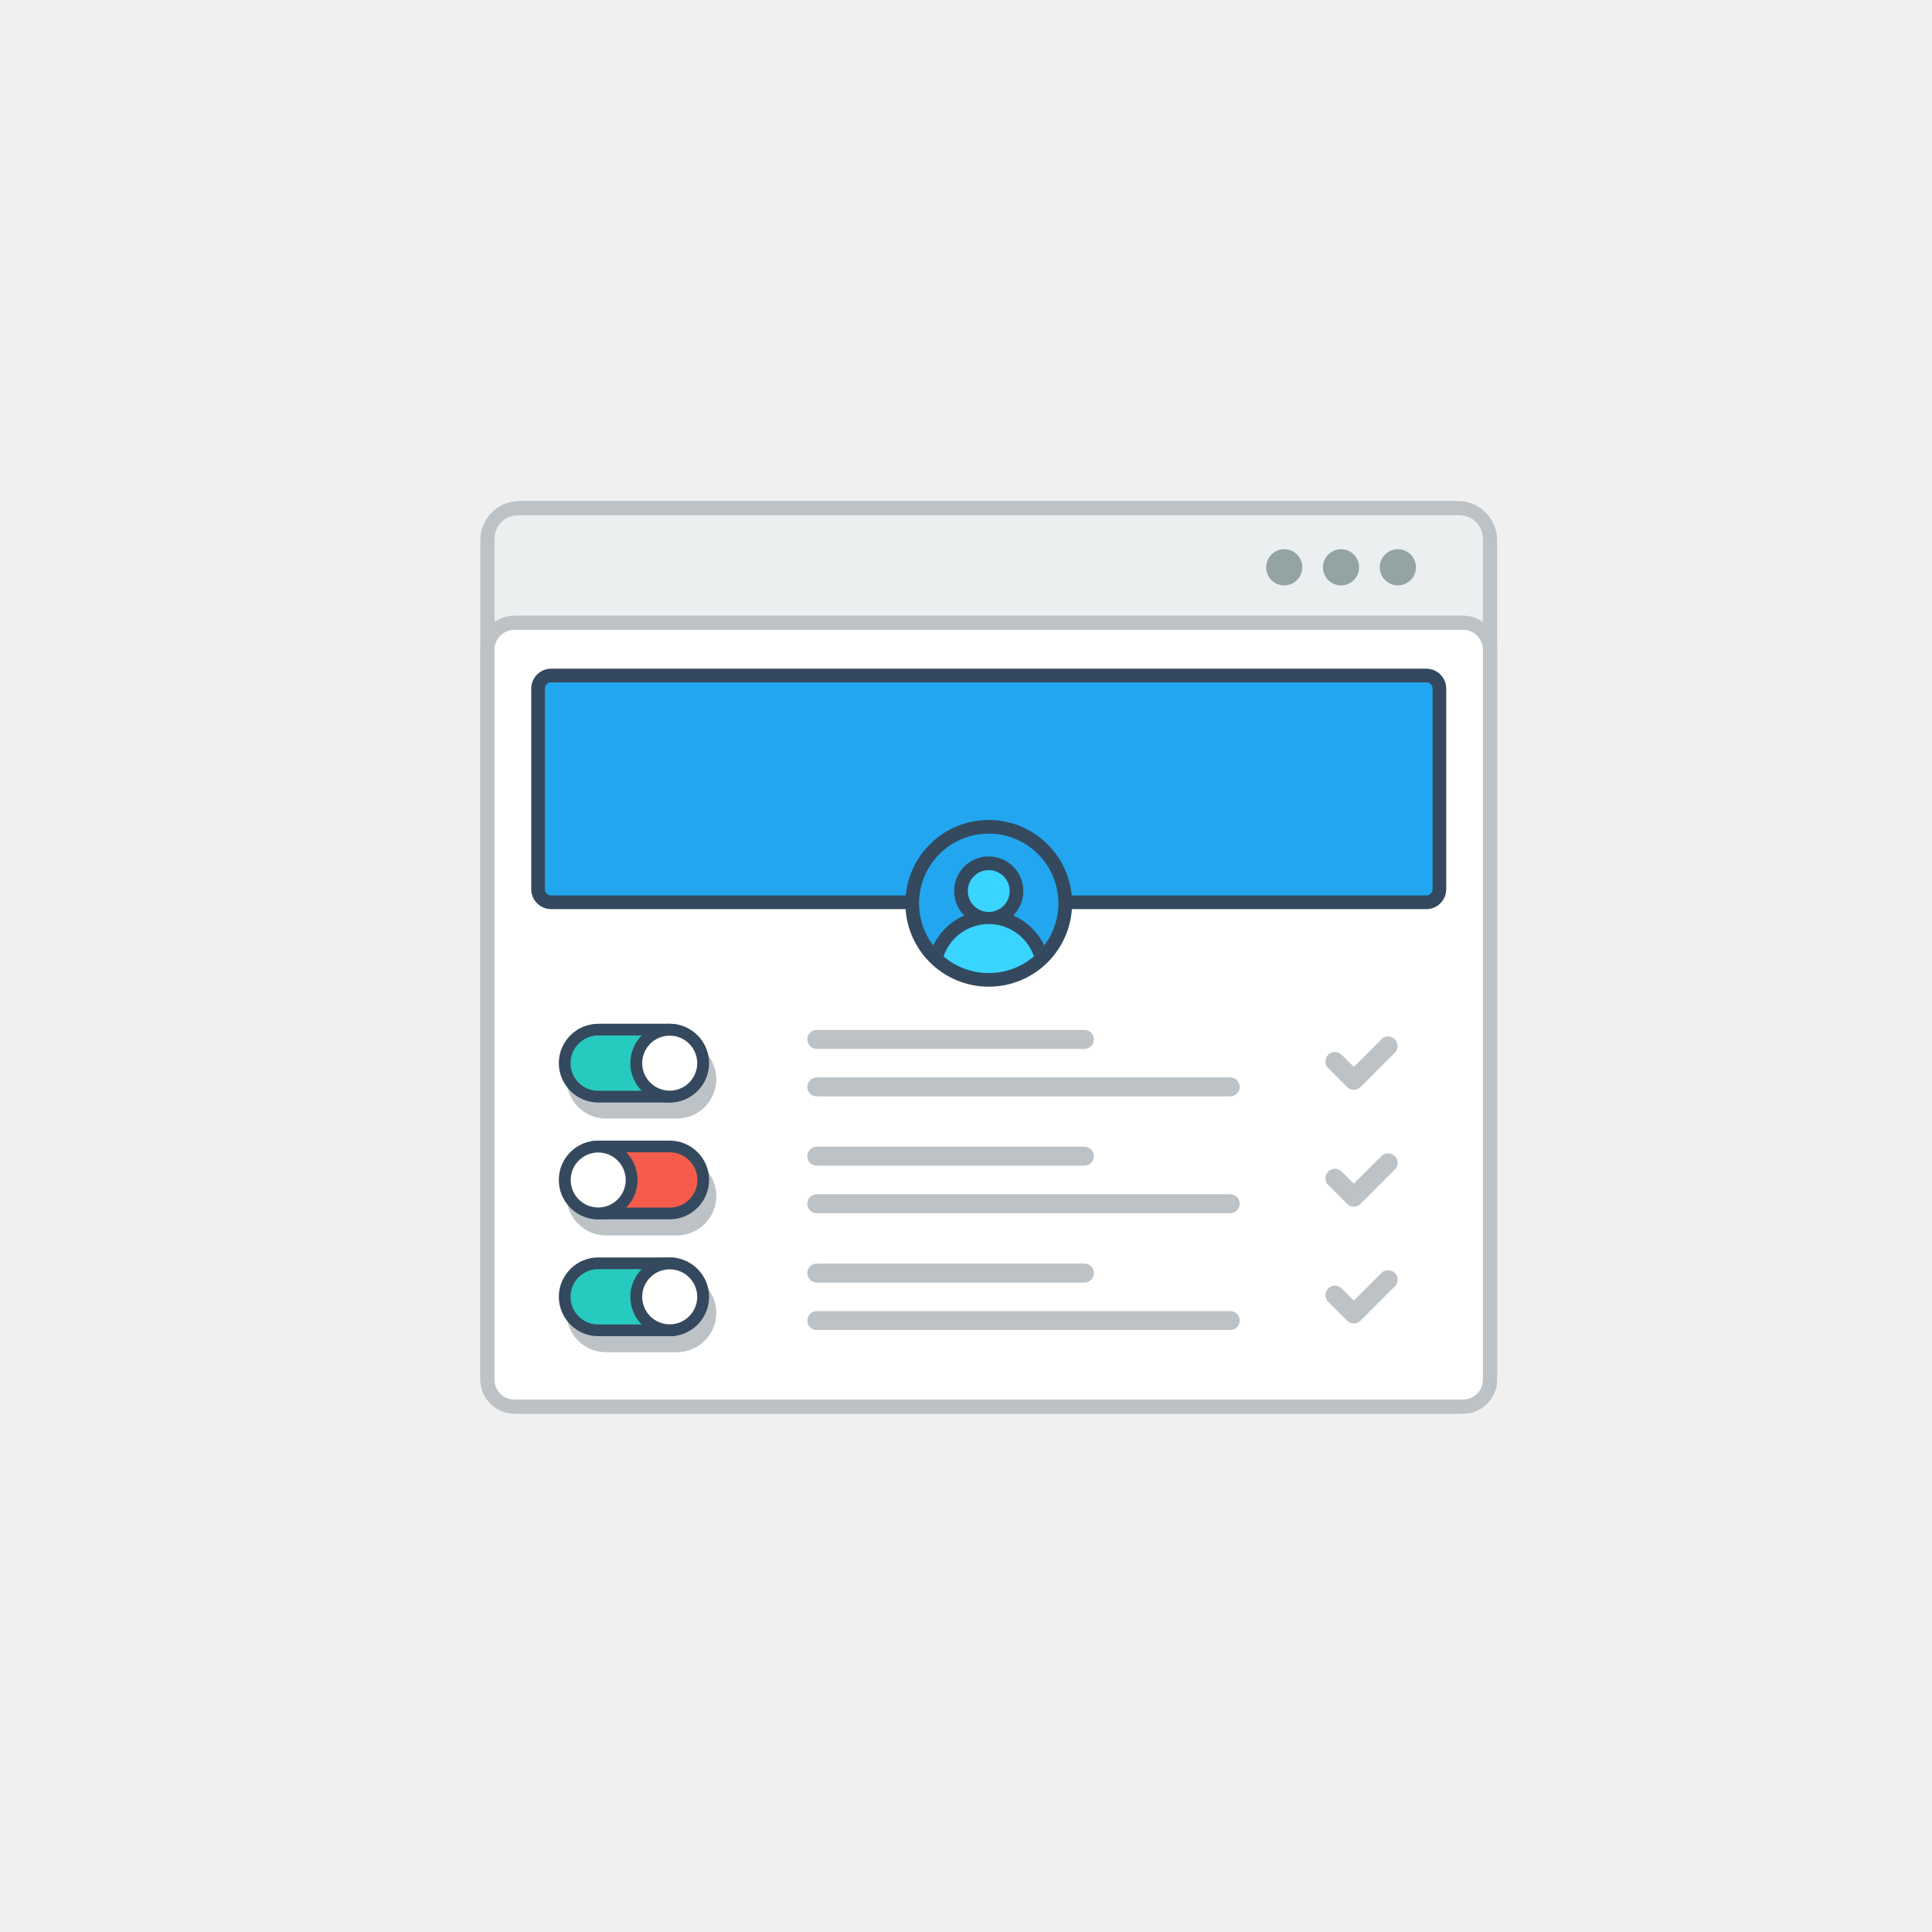
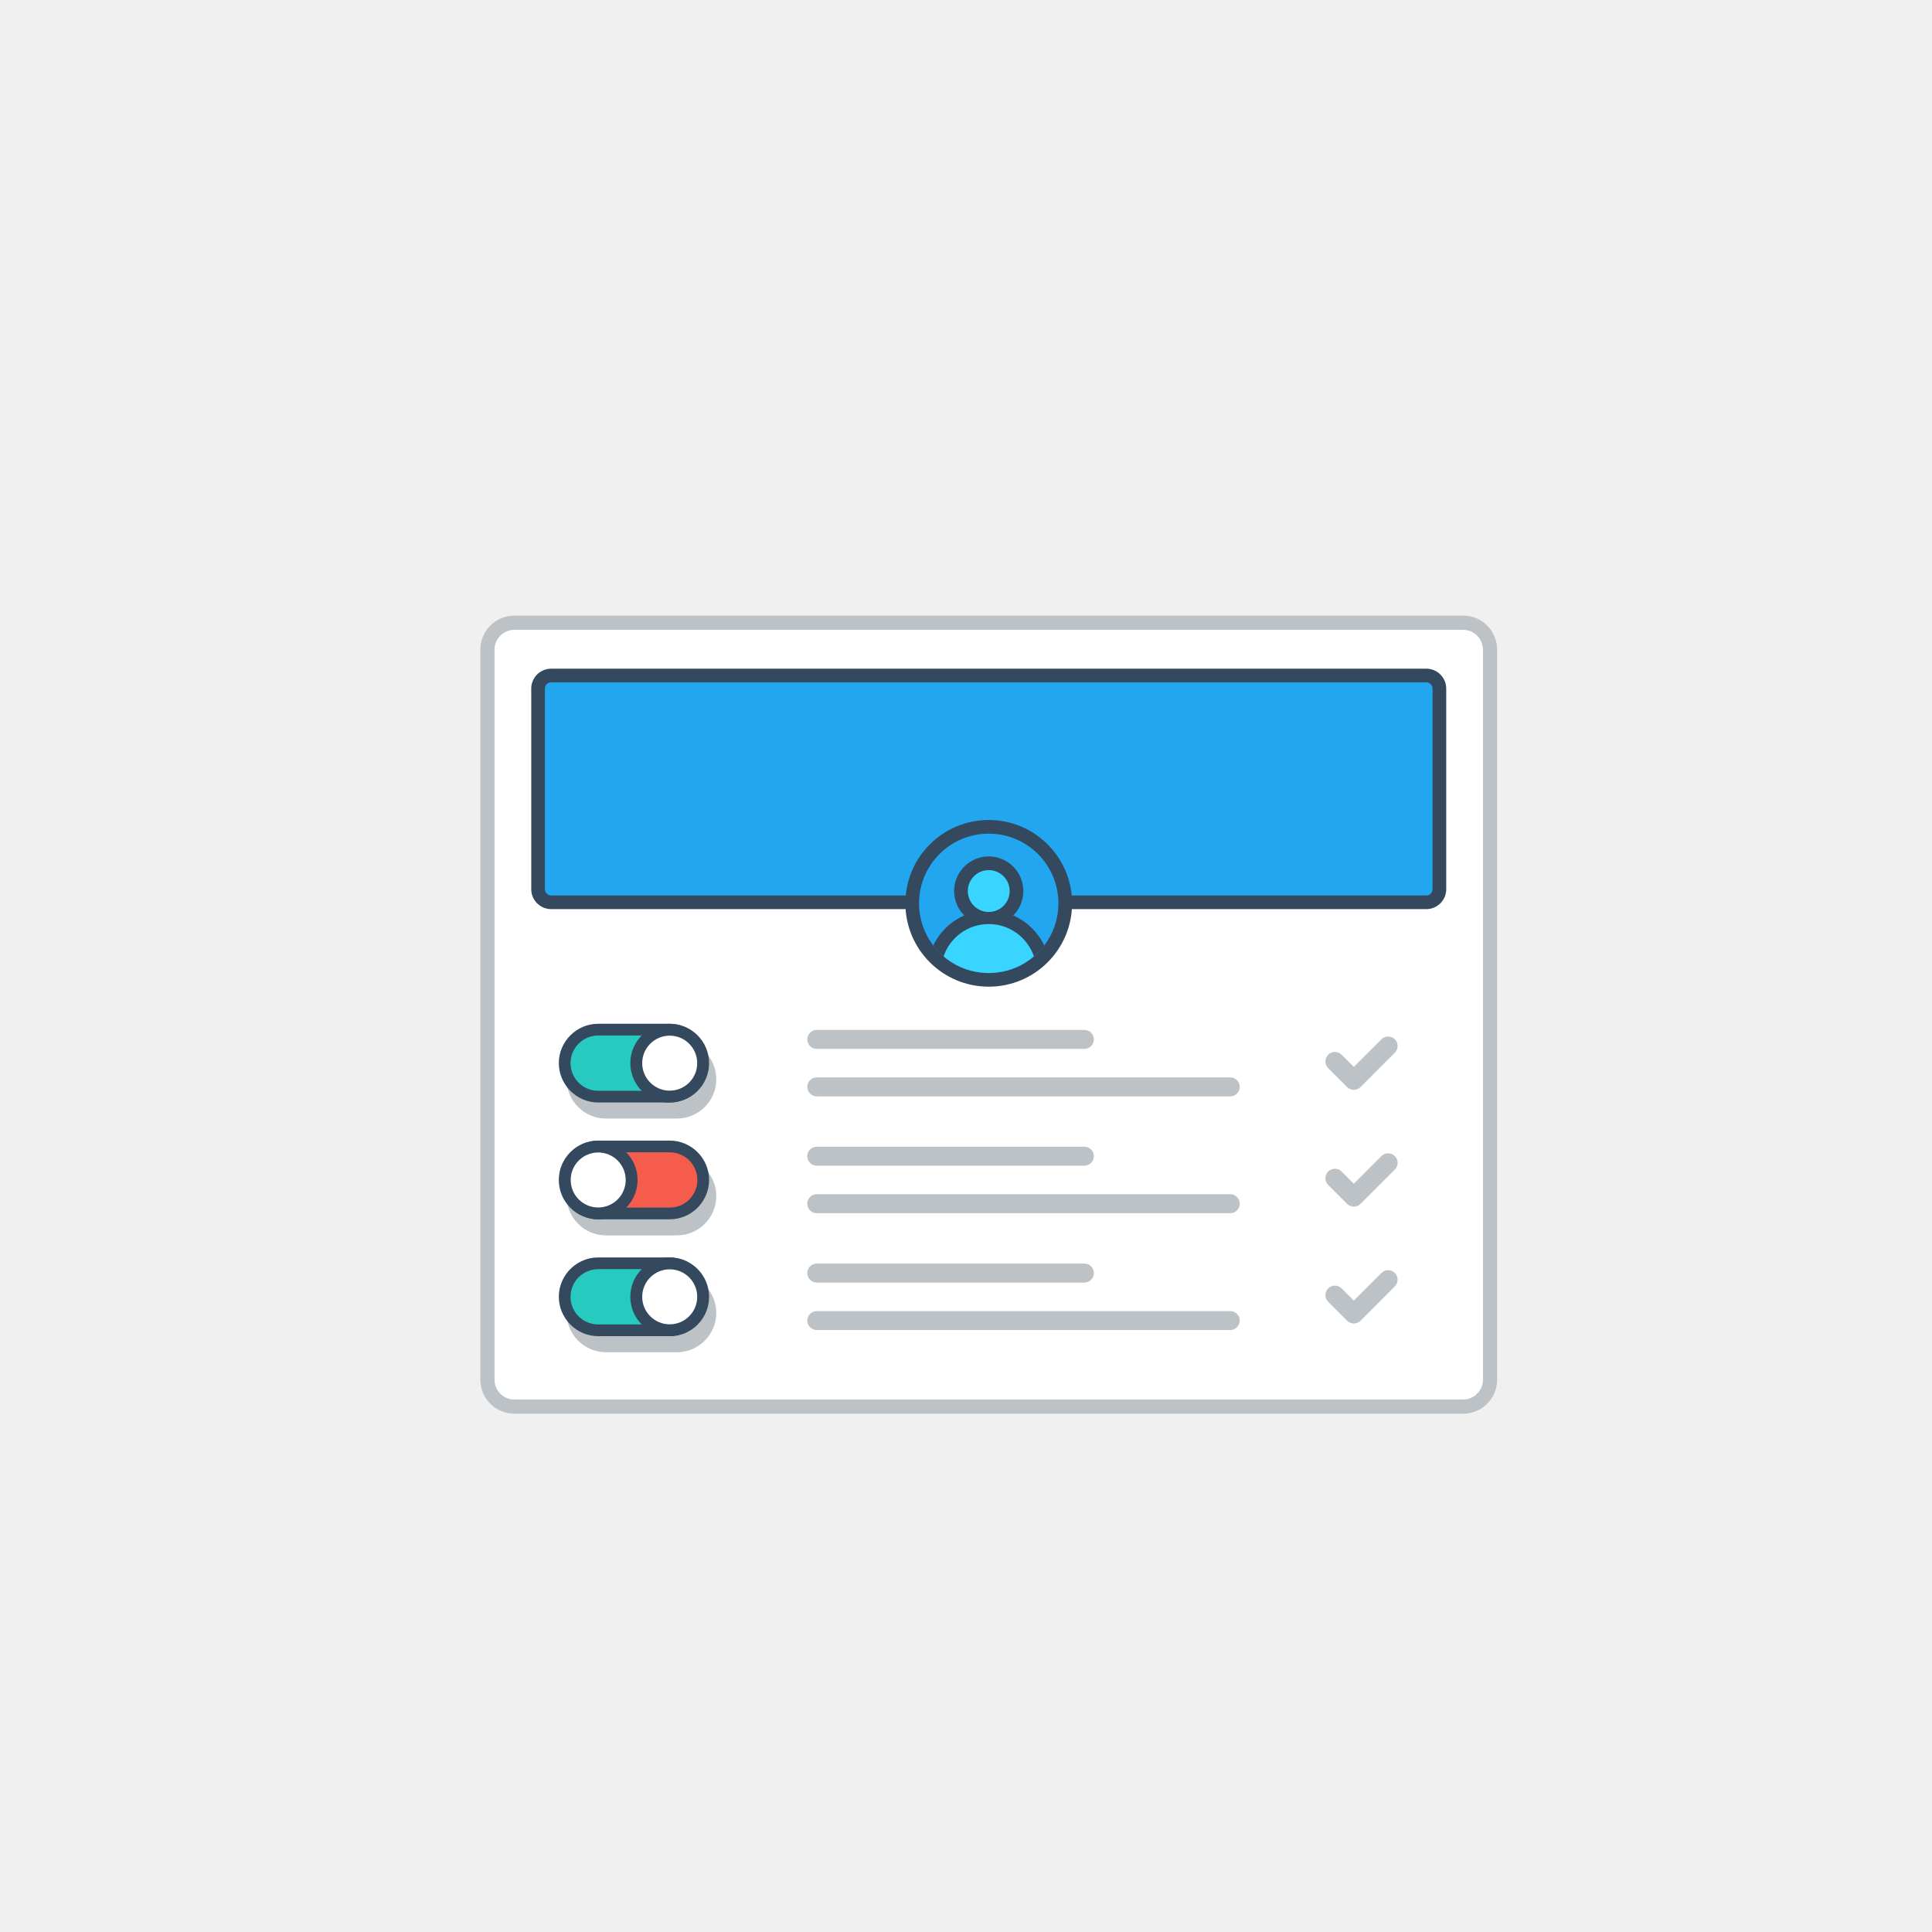
<svg xmlns="http://www.w3.org/2000/svg" version="1.0" id="Layer_1" x="0px" y="0px" width="800px" height="800px" viewBox="0 0 800 800" enable-background="new 0 0 800 800" xml:space="preserve">
  <g>
-     <path fill="#BCC2C6" d="M215.106,207.445h388.612c4.468,0,8.518,1.826,11.453,4.76v0.017c2.935,2.934,4.762,6.985,4.762,11.437   v345.522c0,4.452-1.827,8.503-4.762,11.438v0.017c-2.936,2.935-6.985,4.751-11.453,4.751H215.106   c-4.468,0-8.521-1.816-11.452-4.751v-0.017c-2.936-2.935-4.754-6.985-4.754-11.438V223.659c0-4.452,1.818-8.503,4.754-11.437   v-0.017C206.586,209.271,210.639,207.445,215.106,207.445" />
-     <path fill="#EBEFF0" d="M614.049,223.659v345.522c0,6.519-4.527,10.338-10.33,10.338H215.106c-5.784,0-10.328-3.719-10.328-10.338   V223.659c0-6.744,4.56-10.329,10.328-10.329h388.612C609.504,213.33,614.049,217.04,614.049,223.659" />
    <path fill="#BCC2C6" d="M212.973,254.919h392.881c3.884,0,7.402,1.576,9.954,4.126c2.542,2.543,4.126,6.069,4.126,9.946v302.341   c0,3.868-1.584,7.386-4.126,9.937c-2.552,2.551-6.07,4.117-9.954,4.117H212.973c-3.885,0-7.4-1.566-9.944-4.117   c-2.552-2.551-4.128-6.068-4.128-9.937V268.991c0-3.876,1.576-7.403,4.128-9.946C205.572,256.495,209.088,254.919,212.973,254.919" />
    <path fill-rule="evenodd" clip-rule="evenodd" fill="#FFFFFF" d="M212.973,260.796c-2.184,0-4.252,0.875-5.786,2.409   c-1.542,1.542-2.416,3.609-2.416,5.786v302.341c0,2.167,0.874,4.234,2.416,5.769c1.534,1.551,3.603,2.418,5.786,2.418h392.881   c2.184,0,4.252-0.867,5.785-2.418c1.542-1.534,2.41-3.602,2.41-5.769V268.991c0-2.185-0.868-4.244-2.41-5.786   c-1.533-1.542-3.602-2.409-5.785-2.409H212.973z" />
-     <path fill-rule="evenodd" clip-rule="evenodd" fill="#94A4A5" d="M555.304,227.418c4.135,0,7.485,3.352,7.485,7.486   c0,4.135-3.351,7.495-7.485,7.495c-4.136,0-7.495-3.36-7.495-7.495C547.809,230.77,551.168,227.418,555.304,227.418    M578.82,227.418c4.125,0,7.492,3.352,7.492,7.486c0,4.135-3.367,7.495-7.492,7.495c-4.145,0-7.495-3.36-7.495-7.495   C571.325,230.77,574.684,227.418,578.82,227.418z M531.777,227.418c4.136,0,7.487,3.352,7.487,7.486   c0,4.135-3.352,7.495-7.487,7.495c-4.135,0-7.484-3.36-7.484-7.495C524.293,230.77,527.643,227.418,531.777,227.418z" />
    <path fill-rule="evenodd" clip-rule="evenodd" fill="#34495E" d="M228.213,376.451h362.401c4.535,0,8.237-3.701,8.237-8.228   v-83.111c0-4.526-3.711-8.228-8.237-8.228H228.213c-4.527,0-8.237,3.701-8.237,8.228v83.111   C219.976,372.75,223.678,376.451,228.213,376.451" />
    <path fill="#22A6EF" d="M228.213,282.545h362.401c1.419,0,2.575,1.159,2.575,2.567v83.103c0,1.417-1.156,2.576-2.575,2.576H228.213   c-1.42,0-2.577-1.159-2.577-2.576v-83.103C225.636,283.704,226.793,282.545,228.213,282.545" />
    <path fill="#BCC2C6" d="M280.303,438.646h-29.417c-2.268,0-4.319,0.926-5.811,2.417c-1.491,1.501-2.425,3.551-2.425,5.818   s0.924,4.326,2.408,5.811l0.017,0.017c1.484,1.483,3.543,2.409,5.811,2.409h29.417c2.26,0,4.319-0.933,5.812-2.426   c1.501-1.491,2.418-3.551,2.418-5.811c0-2.268-0.917-4.334-2.409-5.818C284.629,439.572,282.571,438.646,280.303,438.646    M250.886,430.586h29.417c4.477,0,8.545,1.825,11.496,4.784l0.018,0.017c2.951,2.952,4.784,7.02,4.784,11.495   c0,4.485-1.833,8.562-4.784,11.505c-2.951,2.959-7.026,4.784-11.514,4.784h-29.417c-4.468,0-8.536-1.825-11.495-4.784h-0.008   l-0.01-0.01c-2.951-2.958-4.775-7.025-4.775-11.495c0-4.483,1.824-8.561,4.775-11.512   C242.325,432.411,246.401,430.586,250.886,430.586z" />
    <path fill="#34495E" d="M247.685,423.925h29.419c4.475,0,8.545,1.834,11.496,4.785l0.014,0.017   c2.951,2.951,4.787,7.02,4.787,11.495c0,4.486-1.836,8.561-4.787,11.512c-2.949,2.951-7.017,4.785-11.51,4.785h-29.419   c-4.468,0-8.536-1.834-11.487-4.785l-0.016-0.007v-0.009c-2.951-2.96-4.786-7.027-4.786-11.496c0-4.485,1.835-8.56,4.786-11.512   C239.133,425.759,243.199,423.925,247.685,423.925" />
    <path fill="#27CABF" d="M277.104,428.776c3.041,0,5.942,1.2,8.094,3.351c2.15,2.151,3.35,5.053,3.35,8.095   c0,3.043-1.207,5.937-3.358,8.087c-2.143,2.142-5.044,3.359-8.085,3.359h-29.419c-3.034,0-5.935-1.2-8.087-3.353l-0.016-0.007   c-2.143-2.15-3.344-5.052-3.344-8.087c0-3.042,1.219-5.935,3.359-8.085c2.152-2.151,5.053-3.36,8.087-3.36H277.104z" />
    <path fill="#34495E" d="M277.31,423.925c9.005,0,16.308,7.302,16.308,16.307c0,9.003-7.303,16.304-16.308,16.304   c-9,0-16.304-7.301-16.304-16.304C261.006,431.227,268.31,423.925,277.31,423.925" />
    <path fill-rule="evenodd" clip-rule="evenodd" fill="#FFFFFF" d="M277.31,428.844c-6.284,0-11.386,5.093-11.386,11.388   c0,6.284,5.102,11.386,11.386,11.386c6.288,0,11.39-5.102,11.39-11.386C288.699,433.937,283.598,428.844,277.31,428.844" />
    <path fill="#BCC2C6" d="M280.303,487.02h-29.417c-2.268,0-4.319,0.927-5.811,2.427c-1.491,1.493-2.425,3.551-2.425,5.811   c0,2.267,0.924,4.326,2.408,5.811l0.017,0.017c1.484,1.483,3.543,2.399,5.811,2.399h29.417c2.26,0,4.319-0.925,5.812-2.416   c1.501-1.491,2.418-3.552,2.418-5.811c0-2.268-0.917-4.334-2.409-5.818C284.629,487.946,282.571,487.02,280.303,487.02    M250.886,478.96h29.417c4.477,0,8.545,1.834,11.496,4.785l0.018,0.017c2.951,2.95,4.784,7.02,4.784,11.495   c0,4.484-1.833,8.562-4.784,11.513c-2.951,2.958-7.026,4.776-11.514,4.776h-29.417c-4.468,0-8.536-1.818-11.495-4.776l-0.008-0.009   l-0.01-0.009c-2.951-2.958-4.775-7.027-4.775-11.495c0-4.484,1.824-8.562,4.775-11.512   C242.325,480.794,246.401,478.96,250.886,478.96z" />
    <path fill="#34495E" d="M277.328,472.299H247.9c-4.467,0-8.534,1.835-11.485,4.786l-0.018,0.017   c-2.95,2.949-4.784,7.02-4.784,11.495c0,4.484,1.834,8.561,4.784,11.512c2.952,2.951,7.021,4.785,11.503,4.785h29.428   c4.46,0,8.537-1.834,11.486-4.785l0.009-0.009l0.008-0.007c2.951-2.96,4.786-7.028,4.786-11.496c0-4.485-1.835-8.563-4.786-11.512   C285.88,474.134,281.813,472.299,277.328,472.299" />
    <path fill="#F65C4C" d="M247.9,477.151c-3.033,0-5.934,1.208-8.085,3.351c-2.151,2.151-3.36,5.053-3.36,8.095   c0,3.043,1.217,5.935,3.36,8.085c2.151,2.15,5.052,3.36,8.085,3.36h29.428c3.034,0,5.935-1.2,8.078-3.343l0.016-0.018   c2.143-2.15,3.342-5.051,3.342-8.085c0-3.042-1.216-5.936-3.357-8.087c-2.144-2.142-5.044-3.358-8.078-3.358H247.9z" />
    <path fill="#34495E" d="M247.701,472.299c-9.002,0-16.306,7.303-16.306,16.306s7.304,16.306,16.306,16.306   c9.004,0,16.307-7.303,16.307-16.306S256.705,472.299,247.701,472.299" />
    <path fill-rule="evenodd" clip-rule="evenodd" fill="#FFFFFF" d="M247.701,477.217c6.286,0,11.389,5.095,11.389,11.388   c0,6.295-5.103,11.388-11.389,11.388c-6.294,0-11.387-5.093-11.387-11.388C236.314,482.312,241.407,477.217,247.701,477.217" />
    <path fill="#BCC2C6" d="M280.303,535.404h-29.417c-2.268,0-4.319,0.933-5.811,2.417c-1.491,1.5-2.425,3.551-2.425,5.818   c0,2.269,0.924,4.318,2.408,5.803l0.017,0.017c1.484,1.482,3.543,2.416,5.811,2.416h29.417c2.26,0,4.319-0.934,5.812-2.433   c1.501-1.484,2.418-3.552,2.418-5.803c0-2.268-0.917-4.335-2.409-5.818C284.629,536.32,282.571,535.404,280.303,535.404    M250.886,527.334h29.417c4.477,0,8.545,1.833,11.496,4.784l0.018,0.018c2.951,2.951,4.784,7.019,4.784,11.504   c0,4.484-1.833,8.554-4.784,11.503c-2.951,2.951-7.026,4.786-11.514,4.786h-29.417c-4.468,0-8.536-1.835-11.495-4.786h-0.008   l-0.01-0.017c-2.951-2.95-4.775-7.019-4.775-11.486c0-4.485,1.824-8.569,4.775-11.521   C242.325,529.167,246.401,527.334,250.886,527.334z" />
    <path fill="#34495E" d="M247.685,520.681h29.419c4.475,0,8.545,1.836,11.496,4.787l0.014,0.017   c2.951,2.949,4.787,7.019,4.787,11.485c0,4.486-1.836,8.57-4.787,11.522c-2.949,2.951-7.017,4.784-11.51,4.784h-29.419   c-4.468,0-8.536-1.833-11.487-4.784l-0.016-0.018l0,0c-2.951-2.968-4.786-7.035-4.786-11.505c0-4.483,1.835-8.551,4.786-11.502   S243.199,520.681,247.685,520.681" />
    <path fill="#27CABF" d="M277.104,525.534c3.041,0,5.942,1.199,8.094,3.351c2.15,2.15,3.35,5.052,3.35,8.085   c0,3.052-1.207,5.937-3.358,8.087c-2.143,2.15-5.044,3.368-8.085,3.368h-29.419c-3.034,0-5.935-1.2-8.087-3.351l-0.016-0.018   c-2.143-2.15-3.344-5.051-3.344-8.087c0-3.033,1.219-5.935,3.359-8.085c2.152-2.134,5.053-3.351,8.087-3.351H277.104z" />
    <path fill="#34495E" d="M277.31,520.681c9.005,0,16.308,7.304,16.308,16.307c0,9.002-7.303,16.306-16.308,16.306   c-9,0-16.304-7.304-16.304-16.306C261.006,527.984,268.31,520.681,277.31,520.681" />
    <path fill-rule="evenodd" clip-rule="evenodd" fill="#FFFFFF" d="M277.31,525.6c-6.284,0-11.386,5.085-11.386,11.388   c0,6.284,5.102,11.388,11.386,11.388c6.288,0,11.39-5.104,11.39-11.388C288.699,530.685,283.598,525.6,277.31,525.6" />
    <path fill-rule="evenodd" clip-rule="evenodd" fill="#BCC2C6" d="M338.215,446.133h171.206c2.16,0,3.927,1.767,3.927,3.926   c0,2.167-1.767,3.936-3.927,3.936H338.215c-2.168,0-3.936-1.769-3.936-3.936C334.279,447.899,336.047,446.133,338.215,446.133" />
    <path fill-rule="evenodd" clip-rule="evenodd" fill="#BCC2C6" d="M338.215,426.468h110.803c2.168,0,3.936,1.767,3.936,3.927l0,0   c0,2.167-1.768,3.934-3.936,3.934H338.215c-2.168,0-3.936-1.767-3.936-3.934l0,0C334.279,428.234,336.047,426.468,338.215,426.468" />
    <path fill-rule="evenodd" clip-rule="evenodd" fill="#BCC2C6" d="M338.215,494.498h171.206c2.16,0,3.927,1.768,3.927,3.936   c0,2.158-1.767,3.927-3.927,3.927H338.215c-2.168,0-3.936-1.769-3.936-3.927C334.279,496.266,336.047,494.498,338.215,494.498" />
    <path fill-rule="evenodd" clip-rule="evenodd" fill="#BCC2C6" d="M338.215,474.834h110.803c2.168,0,3.936,1.767,3.936,3.927v0.007   c0,2.16-1.768,3.926-3.936,3.926H338.215c-2.168,0-3.936-1.766-3.936-3.926v-0.007   C334.279,476.601,336.047,474.834,338.215,474.834" />
    <path fill-rule="evenodd" clip-rule="evenodd" fill="#BCC2C6" d="M338.215,542.89h171.206c2.16,0,3.927,1.767,3.927,3.935l0,0   c0,2.15-1.767,3.918-3.927,3.918H338.215c-2.168,0-3.936-1.768-3.936-3.918l0,0C334.279,544.656,336.047,542.89,338.215,542.89" />
    <path fill-rule="evenodd" clip-rule="evenodd" fill="#BCC2C6" d="M338.215,523.216h110.803c2.168,0,3.936,1.767,3.936,3.935l0,0   c0,2.167-1.768,3.936-3.936,3.936H338.215c-2.168,0-3.936-1.769-3.936-3.936l0,0C334.279,524.982,336.047,523.216,338.215,523.216" />
    <path fill-rule="evenodd" clip-rule="evenodd" fill="#BCC2C6" d="M555.535,436.73l5.053,5.05l11.438-11.436   c1.525-1.534,4.027-1.534,5.552,0c1.534,1.524,1.534,4.025,0,5.552l-14.206,14.222l-0.082,0.064l-0.068,0.076l-0.08,0.067   l-0.068,0.057l-0.083,0.067l-0.075,0.058l-0.084,0.06l-0.074,0.05l0,0l-0.084,0.058l-0.083,0.043v0.007l-0.083,0.043l0,0   l-0.083,0.051h-0.009l-0.084,0.041l0,0l-0.092,0.04l0,0l-0.082,0.043l0,0l-0.084,0.033l0,0l-0.092,0.034h-0.009l-0.083,0.033l0,0   l-0.091,0.033l0,0l-0.092,0.024l0,0l-0.083,0.026h-0.011l-0.091,0.024l-0.092,0.024l0,0l-0.092,0.016l-0.092,0.017l0,0   l-0.092,0.018l-0.1,0.009l0,0l-0.084,0.007l-0.007,0.01h-0.092l0,0l-0.093,0.008h-0.008h-0.092v0.009h-0.092l-0.191-0.009   l-0.092-0.008l0,0l-0.184-0.017h-0.008l-0.092-0.009l0,0c-0.125-0.018-0.25-0.042-0.365-0.074h-0.01   c-0.125-0.024-0.242-0.067-0.358-0.108l0,0l-0.092-0.033l-0.176-0.067l0,0l-0.175-0.083h-0.008l-0.083-0.041l0,0l-0.251-0.144l0,0   l-0.167-0.107l-0.149-0.117h-0.008l-0.076-0.067l0,0l-0.074-0.057h-0.008l-0.068-0.067l-0.074-0.076l0,0l-0.076-0.064l0,0l0,0   l-7.826-7.829c-1.525-1.525-1.525-4.026,0-5.552l0.008-0.007C551.51,435.203,554.012,435.203,555.535,436.73" />
    <path fill-rule="evenodd" clip-rule="evenodd" fill="#BCC2C6" d="M555.535,485.096l5.053,5.052l11.438-11.437   c1.525-1.535,4.027-1.535,5.552,0c1.534,1.524,1.534,4.025,0,5.559l-14.206,14.214l-0.082,0.074l-0.068,0.067l-0.08,0.067   l-0.068,0.057l-0.083,0.067l-0.075,0.059l-0.084,0.059l-0.074,0.049v0.009l-0.084,0.05l-0.083,0.043v0.007l-0.083,0.043v0.008   l-0.083,0.043h-0.009l-0.084,0.04l0,0l-0.092,0.043l0,0l-0.082,0.041l0,0l-0.084,0.033v0.007l-0.092,0.034h-0.009l-0.083,0.026l0,0   l-0.091,0.032l0,0l-0.092,0.024v0.01l-0.083,0.017l-0.011,0.008l-0.091,0.017l-0.092,0.025l0,0l-0.092,0.017l-0.092,0.018l0,0   l-0.092,0.016l-0.1,0.009l0,0l-0.084,0.016h-0.007h-0.092v0.01h-0.093h-0.008l-0.092,0.008l0,0h-0.092l-0.191-0.008h-0.092v-0.01   l-0.184-0.016h-0.008l-0.092-0.009l0,0c-0.125-0.016-0.25-0.042-0.365-0.075h-0.01c-0.125-0.024-0.242-0.067-0.358-0.107l0,0   l-0.092-0.026l-0.176-0.074l0,0l-0.175-0.084h-0.008l-0.083-0.04l0,0l-0.251-0.144l0,0l-0.167-0.107l-0.149-0.117h-0.008   l-0.076-0.067l0,0l-0.074-0.057h-0.008l-0.068-0.067l-0.074-0.067l0,0l-0.076-0.074l0,0l0,0l-7.826-7.819   c-1.525-1.534-1.525-4.035,0-5.562l0.008-0.007C551.51,483.569,554.012,483.569,555.535,485.096" />
    <path fill-rule="evenodd" clip-rule="evenodd" fill="#BCC2C6" d="M555.535,533.486l5.053,5.052l11.438-11.438   c1.525-1.532,4.027-1.532,5.552,0l0,0c1.534,1.519,1.534,4.021,0,5.553l-14.206,14.222l-0.082,0.067l-0.068,0.065l-0.08,0.067   l-0.068,0.067l-0.083,0.065l-0.075,0.051l0,0l-0.084,0.066l-0.074,0.051l0,0l-0.084,0.048l-0.083,0.051l0,0l-0.083,0.05l0,0   l-0.083,0.05h-0.009l-0.084,0.034l0,0l-0.092,0.051l0,0l-0.082,0.032l0,0l-0.084,0.033l0,0l-0.092,0.051h-0.009l-0.083,0.033l0,0   l-0.091,0.017l-0.092,0.034l0,0l-0.083,0.033h-0.011l-0.091,0.017l-0.092,0.017l0,0l-0.092,0.017l0,0l-0.092,0.017l0,0   l-0.092,0.018l-0.1,0.016l0,0l-0.084,0.018h-0.007h-0.092h-0.093h-0.008l-0.092,0.017h-0.092l-0.191-0.017h-0.092l-0.184-0.018   h-0.008l-0.092-0.016l0,0c-0.125-0.018-0.25-0.034-0.365-0.067h-0.01c-0.125-0.033-0.242-0.067-0.358-0.101l0,0l-0.092-0.033   l-0.176-0.084l0,0l-0.175-0.083h-0.008l-0.083-0.034l0,0l-0.251-0.15l0,0l-0.167-0.099l-0.149-0.117h-0.008l-0.076-0.065l0,0   l-0.074-0.067h-0.008l-0.068-0.067l-0.074-0.065l0,0l-0.076-0.067l0,0l-7.826-7.837c-1.525-1.516-1.525-4.018,0-5.551h0.008   C551.51,531.951,554.012,531.969,555.535,533.486" />
    <path fill-rule="evenodd" clip-rule="evenodd" fill="#34495E" d="M409.414,339.539c19.063,0,34.512,15.455,34.512,34.512   c0,19.064-15.449,34.511-34.512,34.511c-19.065,0-34.513-15.447-34.513-34.511C374.901,354.994,390.349,339.539,409.414,339.539" />
    <path fill="#22A6EF" d="M409.414,345.199c15.93,0,28.852,12.921,28.852,28.852c0,15.938-12.922,28.852-28.852,28.852   c-15.932,0-28.853-12.914-28.853-28.852C380.562,358.12,393.482,345.199,409.414,345.199" />
    <path fill-rule="evenodd" clip-rule="evenodd" fill="#34495E" d="M409.414,376.967c10.145,0,18.896,5.944,22.982,14.53   c-5.277,6.927-13.604,11.405-22.982,11.405c-9.379,0-17.707-4.478-22.975-11.405C390.516,382.911,399.27,376.967,409.414,376.967" />
    <path fill-rule="evenodd" clip-rule="evenodd" fill="#34495E" d="M409.414,354.635c7.909,0,14.328,6.411,14.328,14.33   c0,7.912-6.419,14.321-14.328,14.321c-7.912,0-14.33-6.41-14.33-14.321C395.084,361.046,401.502,354.635,409.414,354.635" />
    <path fill-rule="evenodd" clip-rule="evenodd" fill="#39D4FF" d="M409.414,360.295c4.783,0,8.669,3.876,8.669,8.669   c0,4.786-3.886,8.662-8.669,8.662c-4.785,0-8.662-3.876-8.662-8.662C400.752,364.172,404.629,360.295,409.414,360.295" />
    <path fill-rule="evenodd" clip-rule="evenodd" fill="#39D4FF" d="M409.414,382.628c8.676,0,16.055,5.602,18.715,13.388   c-5.043,4.293-11.58,6.887-18.715,6.887c-7.145,0-13.673-2.593-18.707-6.887C393.359,388.229,400.735,382.628,409.414,382.628" />
  </g>
  <g>
    <path fill="#BCC2C6" d="M4955.596,207.445h388.612c4.461,0,8.521,1.826,11.453,4.76v0.017c2.936,2.934,4.76,6.985,4.76,11.437   v345.522c0,4.452-1.824,8.503-4.76,11.438v0.017c-2.933,2.935-6.992,4.751-11.453,4.751h-388.612   c-4.466,0-8.518-1.816-11.452-4.751v-0.017c-2.936-2.935-4.761-6.985-4.761-11.438V223.659c0-4.452,1.825-8.503,4.761-11.437   v-0.017C4947.078,209.271,4951.13,207.445,4955.596,207.445" />
    <path fill="#EBEFF0" d="M5354.538,223.659v345.522c0,6.519-4.536,10.338-10.33,10.338h-388.612   c-5.784,0-10.327-3.719-10.327-10.338V223.659c0-6.744,4.559-10.329,10.327-10.329h388.612   C5349.993,213.33,5354.538,217.04,5354.538,223.659" />
    <path fill="#34495E" d="M4953.454,254.919h392.896c3.877,0,7.394,1.576,9.938,4.126c2.551,2.543,4.133,6.069,4.133,9.946v302.341   c0,3.868-1.582,7.386-4.133,9.937c-2.544,2.551-6.061,4.117-9.938,4.117h-392.896c-3.866,0-7.395-1.566-9.938-4.117   c-2.549-2.551-4.134-6.068-4.134-9.937V268.991c0-3.876,1.585-7.403,4.134-9.946   C4946.06,256.495,4949.588,254.919,4953.454,254.919" />
    <path fill-rule="evenodd" clip-rule="evenodd" fill="#FFFFFF" d="M4953.454,260.796c-2.176,0-4.244,0.875-5.785,2.409   c-1.535,1.542-2.409,3.609-2.409,5.786v302.341c0,2.167,0.874,4.234,2.409,5.769c1.541,1.551,3.609,2.418,5.785,2.418h392.896   c2.175,0,4.244-0.867,5.777-2.418c1.542-1.534,2.41-3.602,2.41-5.769V268.991c0-2.185-0.868-4.244-2.41-5.786   c-1.533-1.542-3.608-2.409-5.777-2.409H4953.454z" />
    <path fill-rule="evenodd" clip-rule="evenodd" fill="#94A4A5" d="M5295.784,227.418c4.135,0,7.493,3.352,7.493,7.486   c0,4.135-3.35,7.495-7.493,7.495c-4.135,0-7.486-3.36-7.486-7.495C5288.298,230.77,5291.649,227.418,5295.784,227.418    M5319.308,227.418c4.136,0,7.486,3.352,7.486,7.486c0,4.135-3.351,7.495-7.486,7.495c-4.135,0-7.493-3.36-7.493-7.495   C5311.814,230.77,5315.173,227.418,5319.308,227.418z M5272.27,227.418c4.134,0,7.484,3.352,7.484,7.486   c0,4.135-3.351,7.495-7.484,7.495c-4.135,0-7.495-3.36-7.495-7.495C5264.774,230.77,5268.135,227.418,5272.27,227.418z" />
    <rect x="4993.884" y="291.739" fill-rule="evenodd" clip-rule="evenodd" fill="#34495E" width="69.023" height="69.023" />
    <rect x="4999.546" y="297.4" fill="#22A6EF" width="57.699" height="57.703" />
    <path fill-rule="evenodd" clip-rule="evenodd" fill="#34495E" d="M5028.396,329.161c14.037,0,25.418,11.387,25.418,25.424   l-0.01,0.518h-50.824l-0.008-0.518C5002.972,340.547,5014.35,329.161,5028.396,329.161" />
    <path fill-rule="evenodd" clip-rule="evenodd" fill="#34495E" d="M5028.396,306.828c7.91,0,14.329,6.411,14.329,14.33   c0,7.912-6.419,14.331-14.329,14.331c-7.92,0-14.33-6.419-14.33-14.331C5014.065,313.238,5020.476,306.828,5028.396,306.828" />
    <path fill-rule="evenodd" clip-rule="evenodd" fill="#39D4FF" d="M5028.396,312.488c4.784,0,8.661,3.885,8.661,8.669   c0,4.786-3.877,8.67-8.661,8.67c-4.785,0-8.67-3.885-8.67-8.67C5019.726,316.373,5023.61,312.488,5028.396,312.488" />
    <path fill-rule="evenodd" clip-rule="evenodd" fill="#39D4FF" d="M5028.396,334.829c10.911,0,19.756,8.845,19.756,19.756   l-0.008,0.518h-39.505l-0.009-0.518C5008.63,343.673,5017.483,334.829,5028.396,334.829" />
    <path fill-rule="evenodd" clip-rule="evenodd" fill="#BCC2C6" d="M5001.137,404.702h54.511c2.166,0,3.926-1.767,3.926-3.927l0,0   c0-2.167-1.76-3.934-3.926-3.934h-54.511c-2.16,0-3.927,1.767-3.927,3.934l0,0C4997.21,402.936,4998.977,404.702,5001.137,404.702" />
    <path fill-rule="evenodd" clip-rule="evenodd" fill="#BCC2C6" d="M4993.075,384.946h70.643c2.157,0,3.924-1.768,3.924-3.935l0,0   c0-2.159-1.767-3.926-3.924-3.926h-70.643c-2.168,0-3.936,1.768-3.936,3.926l0,0   C4989.14,383.178,4990.907,384.946,4993.075,384.946" />
    <rect x="5115.392" y="291.739" fill-rule="evenodd" clip-rule="evenodd" fill="#34495E" width="69.021" height="69.023" />
    <rect x="5121.052" y="297.4" fill="#22A6EF" width="57.703" height="57.703" />
    <path fill-rule="evenodd" clip-rule="evenodd" fill="#34495E" d="M5149.902,329.161c14.038,0,25.416,11.387,25.416,25.424v0.518   h-50.832l-0.009-0.518C5124.478,340.547,5135.864,329.161,5149.902,329.161" />
    <path fill-rule="evenodd" clip-rule="evenodd" fill="#34495E" d="M5149.902,306.828c7.911,0,14.329,6.411,14.329,14.33   c0,7.912-6.418,14.331-14.329,14.331s-14.329-6.419-14.329-14.331C5135.573,313.238,5141.991,306.828,5149.902,306.828" />
    <path fill-rule="evenodd" clip-rule="evenodd" fill="#39D4FF" d="M5149.902,312.488c4.784,0,8.671,3.885,8.671,8.669   c0,4.786-3.887,8.67-8.671,8.67s-8.669-3.885-8.669-8.67C5141.233,316.373,5145.118,312.488,5149.902,312.488" />
    <path fill-rule="evenodd" clip-rule="evenodd" fill="#39D4FF" d="M5149.902,334.829c10.913,0,19.757,8.845,19.757,19.756   l-0.01,0.518h-39.504v-0.518C5130.146,343.673,5138.989,334.829,5149.902,334.829" />
    <path fill-rule="evenodd" clip-rule="evenodd" fill="#BCC2C6" d="M5122.651,404.702h54.502c2.168,0,3.936-1.767,3.936-3.927l0,0   c0-2.167-1.768-3.934-3.936-3.934h-54.502c-2.166,0-3.934,1.767-3.934,3.934l0,0   C5118.718,402.936,5120.485,404.702,5122.651,404.702" />
    <path fill-rule="evenodd" clip-rule="evenodd" fill="#BCC2C6" d="M5114.583,384.946h70.639c2.16,0,3.927-1.768,3.927-3.935l0,0   c0-2.159-1.767-3.926-3.927-3.926h-70.639c-2.16,0-3.927,1.768-3.927,3.926l0,0   C5110.656,383.178,5112.423,384.946,5114.583,384.946" />
    <rect x="5236.897" y="291.739" fill-rule="evenodd" clip-rule="evenodd" fill="#34495E" width="69.023" height="69.023" />
    <rect x="5242.56" y="297.4" fill="#22A6EF" width="57.699" height="57.703" />
    <path fill-rule="evenodd" clip-rule="evenodd" fill="#34495E" d="M5271.409,329.161c14.037,0,25.426,11.387,25.426,25.424   l-0.008,0.518h-50.835l-0.008-0.518C5245.984,340.547,5257.372,329.161,5271.409,329.161" />
    <path fill-rule="evenodd" clip-rule="evenodd" fill="#34495E" d="M5271.409,306.828c7.91,0,14.33,6.411,14.33,14.33   c0,7.912-6.42,14.331-14.33,14.331s-14.33-6.419-14.33-14.331C5257.079,313.238,5263.499,306.828,5271.409,306.828" />
    <path fill-rule="evenodd" clip-rule="evenodd" fill="#39D4FF" d="M5271.409,312.488c4.785,0,8.67,3.885,8.67,8.669   c0,4.786-3.885,8.67-8.67,8.67s-8.67-3.885-8.67-8.67C5262.739,316.373,5266.624,312.488,5271.409,312.488" />
    <path fill-rule="evenodd" clip-rule="evenodd" fill="#39D4FF" d="M5271.409,334.829c10.912,0,19.757,8.845,19.757,19.756v0.518   h-39.514v-0.518C5251.652,343.673,5260.497,334.829,5271.409,334.829" />
    <path fill-rule="evenodd" clip-rule="evenodd" fill="#BCC2C6" d="M5244.159,404.702h54.502c2.166,0,3.934-1.767,3.934-3.927l0,0   c0-2.167-1.768-3.934-3.934-3.934h-54.502c-2.168,0-3.936,1.767-3.936,3.934l0,0   C5240.224,402.936,5241.991,404.702,5244.159,404.702" />
    <path fill-rule="evenodd" clip-rule="evenodd" fill="#BCC2C6" d="M5236.089,384.946h70.643c2.155,0,3.924-1.768,3.924-3.935l0,0   c0-2.159-1.769-3.926-3.924-3.926h-70.643c-2.157,0-3.926,1.768-3.926,3.926l0,0   C5232.163,383.178,5233.932,384.946,5236.089,384.946" />
    <rect x="4993.884" y="435.604" fill-rule="evenodd" clip-rule="evenodd" fill="#34495E" width="69.023" height="69.021" />
    <rect x="4999.546" y="441.264" fill="#22A6EF" width="57.699" height="57.703" />
    <path fill-rule="evenodd" clip-rule="evenodd" fill="#34495E" d="M5028.396,473.032c14.037,0,25.418,11.38,25.418,25.418   l-0.01,0.517h-50.824l-0.008-0.517C5002.972,484.412,5014.35,473.032,5028.396,473.032" />
    <path fill-rule="evenodd" clip-rule="evenodd" fill="#34495E" d="M5028.396,450.692c7.91,0,14.329,6.419,14.329,14.329   c0,7.912-6.419,14.33-14.329,14.33c-7.92,0-14.33-6.418-14.33-14.33C5014.065,457.111,5020.476,450.692,5028.396,450.692" />
    <path fill-rule="evenodd" clip-rule="evenodd" fill="#39D4FF" d="M5028.396,456.36c4.784,0,8.661,3.877,8.661,8.661   c0,4.794-3.877,8.671-8.661,8.671c-4.785,0-8.67-3.877-8.67-8.671C5019.726,460.237,5023.61,456.36,5028.396,456.36" />
    <path fill-rule="evenodd" clip-rule="evenodd" fill="#39D4FF" d="M5028.396,478.693c10.911,0,19.756,8.845,19.756,19.757   l-0.008,0.517h-39.505l-0.009-0.517C5008.63,487.538,5017.483,478.693,5028.396,478.693" />
    <path fill-rule="evenodd" clip-rule="evenodd" fill="#BCC2C6" d="M5001.137,548.575h54.511c2.166,0,3.926-1.769,3.926-3.936l0,0   c0-2.15-1.76-3.935-3.926-3.935h-54.511c-2.16,0-3.927,1.784-3.927,3.935l0,0C4997.21,546.807,4998.977,548.575,5001.137,548.575" />
    <path fill-rule="evenodd" clip-rule="evenodd" fill="#BCC2C6" d="M4993.075,528.818h70.643c2.157,0,3.924-1.769,3.924-3.935   c0-2.167-1.767-3.936-3.924-3.936h-70.643c-2.168,0-3.936,1.769-3.936,3.936C4989.14,527.05,4990.907,528.818,4993.075,528.818" />
    <rect x="5115.392" y="435.604" fill-rule="evenodd" clip-rule="evenodd" fill="#34495E" width="69.021" height="69.021" />
    <rect x="5121.052" y="441.264" fill="#22A6EF" width="57.703" height="57.703" />
    <path fill-rule="evenodd" clip-rule="evenodd" fill="#34495E" d="M5149.902,473.032c14.038,0,25.416,11.38,25.416,25.418v0.517   h-50.832l-0.009-0.517C5124.478,484.412,5135.864,473.032,5149.902,473.032" />
    <path fill-rule="evenodd" clip-rule="evenodd" fill="#34495E" d="M5149.902,450.692c7.911,0,14.329,6.419,14.329,14.329   c0,7.912-6.418,14.33-14.329,14.33s-14.329-6.418-14.329-14.33C5135.573,457.111,5141.991,450.692,5149.902,450.692" />
    <path fill-rule="evenodd" clip-rule="evenodd" fill="#39D4FF" d="M5149.902,456.36c4.784,0,8.671,3.877,8.671,8.661   c0,4.794-3.887,8.671-8.671,8.671s-8.669-3.877-8.669-8.671C5141.233,460.237,5145.118,456.36,5149.902,456.36" />
    <path fill-rule="evenodd" clip-rule="evenodd" fill="#39D4FF" d="M5149.902,478.693c10.913,0,19.757,8.845,19.757,19.757   l-0.01,0.517h-39.504v-0.517C5130.146,487.538,5138.989,478.693,5149.902,478.693" />
    <path fill-rule="evenodd" clip-rule="evenodd" fill="#BCC2C6" d="M5122.651,548.575h54.502c2.168,0,3.936-1.769,3.936-3.936l0,0   c0-2.15-1.768-3.935-3.936-3.935h-54.502c-2.166,0-3.934,1.784-3.934,3.935l0,0   C5118.718,546.807,5120.485,548.575,5122.651,548.575" />
    <path fill-rule="evenodd" clip-rule="evenodd" fill="#BCC2C6" d="M5114.583,528.818h70.639c2.16,0,3.927-1.769,3.927-3.935   c0-2.167-1.767-3.936-3.927-3.936h-70.639c-2.16,0-3.927,1.769-3.927,3.936C5110.656,527.05,5112.423,528.818,5114.583,528.818" />
    <rect x="5236.897" y="435.604" fill-rule="evenodd" clip-rule="evenodd" fill="#34495E" width="69.023" height="69.021" />
    <rect x="5242.56" y="441.264" fill="#22A6EF" width="57.699" height="57.703" />
    <path fill-rule="evenodd" clip-rule="evenodd" fill="#34495E" d="M5271.409,473.032c14.037,0,25.426,11.38,25.426,25.418   l-0.008,0.517h-50.835l-0.008-0.517C5245.984,484.412,5257.372,473.032,5271.409,473.032" />
    <path fill-rule="evenodd" clip-rule="evenodd" fill="#34495E" d="M5271.409,450.692c7.91,0,14.33,6.419,14.33,14.329   c0,7.912-6.42,14.33-14.33,14.33s-14.33-6.418-14.33-14.33C5257.079,457.111,5263.499,450.692,5271.409,450.692" />
    <path fill-rule="evenodd" clip-rule="evenodd" fill="#39D4FF" d="M5271.409,456.36c4.785,0,8.67,3.877,8.67,8.661   c0,4.794-3.885,8.671-8.67,8.671s-8.67-3.877-8.67-8.671C5262.739,460.237,5266.624,456.36,5271.409,456.36" />
    <path fill-rule="evenodd" clip-rule="evenodd" fill="#39D4FF" d="M5271.409,478.693c10.912,0,19.757,8.845,19.757,19.757v0.517   h-39.514v-0.517C5251.652,487.538,5260.497,478.693,5271.409,478.693" />
    <path fill-rule="evenodd" clip-rule="evenodd" fill="#BCC2C6" d="M5244.159,548.575h54.502c2.166,0,3.934-1.769,3.934-3.936l0,0   c0-2.15-1.768-3.935-3.934-3.935h-54.502c-2.168,0-3.936,1.784-3.936,3.935l0,0   C5240.224,546.807,5241.991,548.575,5244.159,548.575" />
    <path fill-rule="evenodd" clip-rule="evenodd" fill="#BCC2C6" d="M5236.089,528.818h70.643c2.155,0,3.924-1.769,3.924-3.935   c0-2.167-1.769-3.936-3.924-3.936h-70.643c-2.157,0-3.926,1.769-3.926,3.936C5232.163,527.05,5233.932,528.818,5236.089,528.818" />
    <path opacity="0.5" fill-rule="evenodd" clip-rule="evenodd" fill="#34495E" d="M4953.454,260.796   c-2.176,0-4.244,0.875-5.785,2.409c-1.535,1.542-2.409,3.609-2.409,5.786v302.341c0,2.167,0.874,4.234,2.409,5.769   c1.541,1.551,3.609,2.418,5.785,2.418h392.896c2.175,0,4.244-0.867,5.777-2.418c1.542-1.534,2.41-3.602,2.41-5.769V268.991   c0-2.185-0.868-4.244-2.41-5.786c-1.533-1.542-3.608-2.409-5.777-2.409H4953.454z" />
    <path fill="#34495E" d="M5028.753,318.257h242.299c2.391,0,4.56,0.976,6.127,2.542c1.574,1.576,2.55,3.743,2.55,6.136V513.38   c0,2.401-0.976,4.567-2.55,6.135c-1.567,1.568-3.736,2.552-6.127,2.552h-242.299c-2.383,0-4.56-0.983-6.127-2.552   c-1.574-1.567-2.549-3.733-2.549-6.135V326.935c0-2.393,0.975-4.56,2.549-6.136C5024.193,319.232,5026.37,318.257,5028.753,318.257   " />
    <path fill-rule="evenodd" clip-rule="evenodd" fill="#FFFFFF" d="M5028.753,324.134c-0.75,0-1.44,0.292-1.974,0.825   c-0.526,0.525-0.816,1.226-0.816,1.976V513.38c0,0.75,0.29,1.451,0.816,1.983c0.533,0.517,1.224,0.817,1.974,0.817h242.299   c0.74,0,1.441-0.301,1.969-0.817c0.53-0.532,0.822-1.233,0.822-1.983V326.935c0-0.75-0.292-1.451-0.822-1.976   c-0.527-0.534-1.229-0.825-1.969-0.825H5028.753z" />
    <path fill="#BCC2C6" d="M5124.511,479.136h-44.574c-1.717,0-3.275,0.708-4.4,1.833c-1.133,1.133-1.841,2.693-1.841,4.401   c0,1.726,0.699,3.285,1.824,4.409l0.017,0.01c1.117,1.125,2.676,1.824,4.4,1.824h44.574c1.718,0,3.276-0.708,4.401-1.834   c1.133-1.133,1.835-2.692,1.835-4.409c0-1.718-0.702-3.276-1.826-4.409C5127.796,479.835,5126.229,479.136,5124.511,479.136    M5079.937,473.025h44.574c3.393,0,6.476,1.391,8.712,3.625l0.015,0.009c2.236,2.242,3.619,5.327,3.619,8.711   c0,3.401-1.383,6.494-3.619,8.729c-2.24,2.234-5.324,3.625-8.727,3.625h-44.574c-3.384,0-6.469-1.391-8.711-3.625l-0.008-0.009   l-0.008-0.009c-2.235-2.241-3.619-5.326-3.619-8.711c0-3.394,1.384-6.485,3.619-8.72   C5073.453,474.416,5076.536,473.025,5079.937,473.025z" />
    <path fill="#34495E" d="M5077.512,467.982h44.581c3.385,0,6.469,1.384,8.703,3.625l0.017,0.008   c2.234,2.243,3.628,5.318,3.628,8.711c0,3.403-1.394,6.486-3.628,8.721c-2.233,2.242-5.327,3.625-8.72,3.625h-44.581   c-3.384,0-6.468-1.383-8.711-3.625h-0.007v-0.009c-2.244-2.243-3.629-5.326-3.629-8.712c0-3.401,1.385-6.484,3.629-8.719   C5071.026,469.366,5074.11,467.982,5077.512,467.982" />
    <path fill="#27CABF" d="M5122.093,471.658c2.303,0,4.502,0.908,6.127,2.533c1.627,1.634,2.543,3.835,2.543,6.135   c0,2.302-0.916,4.502-2.551,6.127c-1.625,1.625-3.816,2.544-6.119,2.544h-44.581c-2.3,0-4.501-0.901-6.127-2.534l-0.009-0.01   c-1.634-1.625-2.535-3.825-2.535-6.127c0-2.3,0.919-4.501,2.544-6.126c1.626-1.625,3.827-2.542,6.127-2.542H5122.093z" />
    <path fill="#51F4E9" d="M5122.093,471.658c2.303,0,4.502,0.908,6.127,2.533c1.627,1.634,2.543,3.835,2.543,6.135   c0,0.592-0.059,1.176-0.184,1.743c-0.333-1.65-1.15-3.168-2.359-4.377c-1.625-1.633-3.824-2.543-6.127-2.543h-44.581   c-2.3,0-4.501,0.918-6.127,2.543c-1.208,1.209-2.026,2.733-2.368,4.385c-0.115-0.566-0.176-1.159-0.176-1.751   c0-2.3,0.919-4.501,2.544-6.126c1.626-1.625,3.827-2.542,6.127-2.542H5122.093z" />
    <path fill="#BCC2C6" d="M5222.293,479.136h-44.581c-1.711,0-3.268,0.708-4.4,1.833c-1.134,1.133-1.836,2.693-1.836,4.401   c0,1.726,0.702,3.285,1.826,4.409l0.01,0.01c1.124,1.125,2.684,1.824,4.4,1.824h44.581c1.71,0,3.27-0.708,4.402-1.834   c1.133-1.133,1.833-2.692,1.833-4.409c0-1.718-0.7-3.276-1.825-4.409C5225.569,479.835,5224.009,479.136,5222.293,479.136    M5177.712,473.025h44.581c3.394,0,6.469,1.391,8.712,3.625l0.008,0.009c2.235,2.242,3.627,5.327,3.627,8.711   c0,3.401-1.392,6.494-3.627,8.729c-2.234,2.234-5.326,3.625-8.72,3.625h-44.581c-3.385,0-6.469-1.391-8.712-3.625v-0.009   l-0.007-0.009c-2.235-2.241-3.627-5.326-3.627-8.711c0-3.394,1.392-6.485,3.627-8.72   C5171.226,474.416,5174.31,473.025,5177.712,473.025z" />
    <path fill="#34495E" d="M5175.286,467.982h44.582c3.392,0,6.469,1.384,8.711,3.625l0.009,0.008   c2.242,2.243,3.625,5.318,3.625,8.711c0,3.403-1.383,6.486-3.625,8.721c-2.234,2.242-5.319,3.625-8.72,3.625h-44.582   c-3.377,0-6.461-1.383-8.703-3.625h-0.008l-0.009-0.009c-2.233-2.243-3.628-5.326-3.628-8.712c0-3.401,1.395-6.484,3.628-8.719   C5168.808,469.366,5171.894,467.982,5175.286,467.982" />
    <path fill="#F65C4C" d="M5219.868,471.658c2.3,0,4.5,0.908,6.133,2.533c1.627,1.634,2.537,3.835,2.537,6.135   c0,2.302-0.918,4.502-2.543,6.127c-1.627,1.625-3.827,2.544-6.127,2.544h-44.582c-2.301,0-4.493-0.901-6.119-2.534l-0.018-0.01   c-1.625-1.625-2.532-3.825-2.532-6.127c0-2.3,0.915-4.501,2.55-6.126c1.626-1.625,3.818-2.542,6.119-2.542H5219.868z" />
    <path fill="#FF7C6C" d="M5219.868,471.658c2.3,0,4.5,0.908,6.133,2.533c1.627,1.634,2.537,3.835,2.537,6.135   c0,0.592-0.059,1.176-0.176,1.743c-0.344-1.65-1.16-3.168-2.361-4.377c-1.633-1.633-3.833-2.543-6.133-2.543h-44.582   c-2.301,0-4.493,0.918-6.119,2.543c-1.217,1.209-2.027,2.733-2.367,4.385c-0.125-0.566-0.183-1.159-0.183-1.751   c0-2.3,0.915-4.501,2.55-6.126c1.626-1.625,3.818-2.542,6.119-2.542H5219.868z" />
    <path fill-rule="evenodd" clip-rule="evenodd" fill="#FFFFFF" d="M5313.698,280.735l6.228,6.219l6.218-6.219   c1.527-1.533,4.027-1.533,5.561,0l0,0c1.525,1.526,1.525,4.027,0,5.562l-6.218,6.218l6.218,6.227c1.525,1.526,1.525,4.026,0,5.552   v0.008c-1.533,1.526-4.033,1.526-5.561,0l-6.218-6.227l-6.228,6.227c-1.524,1.526-4.027,1.526-5.552,0v-0.008   c-1.534-1.525-1.534-4.026,0-5.552l6.218-6.227l-6.226-6.218c-1.526-1.535-1.526-4.035,0-5.562h0.008   C5309.671,279.202,5312.174,279.202,5313.698,280.735" />
    <path fill-rule="evenodd" clip-rule="evenodd" fill="#94A4A5" d="M5219.3,236.513l-6.66-8.436h-2.076v13.604h2.561v-9.178   l7.143,9.178h1.594v-13.604h-2.561V236.513z M5199.536,230.153c3.209,0,4.484,2.559,4.441,4.851   c-0.031,2.226-1.232,4.635-4.441,4.635c-3.202,0-4.402-2.385-4.461-4.618C5195.019,232.728,5196.334,230.153,5199.536,230.153z    M5199.536,227.827c-4.693,0-6.987,3.584-6.987,7.152c0,3.577,2.218,7.011,6.987,7.011c4.776,0,6.926-3.518,6.969-7.027   C5206.546,231.411,5204.211,227.827,5199.536,227.827z M5188.357,241.682v-13.604h-2.542v13.604H5188.357z M5175.386,241.682h2.559   v-11.279h4.309v-2.325c-3.933,0-7.25,0-11.178,0v2.325h4.311V241.682z M5166.899,238.206c-0.893,0.892-2.225,1.375-3.408,1.375   c-3.359,0-4.66-2.351-4.678-4.602c-0.024-2.268,1.391-4.709,4.678-4.709c1.184,0,2.383,0.408,3.275,1.275l1.71-1.643   c-1.401-1.384-3.144-2.076-4.985-2.076c-4.912,0-7.22,3.602-7.203,7.152c0.017,3.535,2.158,7.011,7.203,7.011   c1.957,0,3.759-0.642,5.16-2.017L5166.899,238.206z M5152.712,239.156h-7.628v-3.068h7.354v-2.384h-7.354v-3.143h7.628v-2.483   h-10.17c0,4.535,0,9.078,0,13.604h10.17V239.156z M5135.69,236.513l-6.654-8.436h-2.082v13.604h2.566v-9.178l7.135,9.178h1.594   v-13.604h-2.559V236.513z M5119.868,236.513l-6.652-8.436h-2.076v13.604h2.559v-9.178l7.146,9.178h1.593v-13.604h-2.568V236.513z    M5100.11,230.153c3.201,0,4.484,2.559,4.444,4.851c-0.043,2.226-1.243,4.635-4.444,4.635s-4.409-2.385-4.46-4.618   C5095.594,232.728,5096.909,230.153,5100.11,230.153z M5100.11,227.827c-4.702,0-6.984,3.584-6.984,7.152   c0,3.577,2.209,7.011,6.984,7.011c4.777,0,6.928-3.518,6.961-7.027C5107.113,231.411,5104.788,227.827,5100.11,227.827z    M5088.558,238.206c-0.893,0.892-2.234,1.375-3.41,1.375c-3.359,0-4.659-2.351-4.685-4.602c-0.018-2.268,1.399-4.709,4.685-4.709   c1.176,0,2.384,0.408,3.277,1.275l1.708-1.643c-1.401-1.384-3.143-2.076-4.985-2.076c-4.91,0-7.218,3.602-7.201,7.152   c0.015,3.535,2.15,7.011,7.201,7.011c1.959,0,3.759-0.642,5.16-2.017L5088.558,238.206z" />
    <path fill-rule="evenodd" clip-rule="evenodd" fill="#34495E" d="M5149.902,365.597c19.056,0,34.511,15.455,34.511,34.511   c0,19.057-15.455,34.512-34.511,34.512c-19.064,0-34.511-15.455-34.511-34.512C5115.392,381.052,5130.838,365.597,5149.902,365.597   " />
    <path fill="#22A6EF" d="M5149.902,371.258c15.931,0,28.853,12.921,28.853,28.851c0,15.931-12.922,28.853-28.853,28.853   s-28.851-12.922-28.851-28.853C5121.052,384.179,5133.972,371.258,5149.902,371.258" />
    <path fill-rule="evenodd" clip-rule="evenodd" fill="#34495E" d="M5149.902,403.026c10.145,0,18.898,5.943,22.974,14.529   c-5.268,6.929-13.596,11.405-22.974,11.405s-17.706-4.477-22.974-11.405C5131.005,408.97,5139.757,403.026,5149.902,403.026" />
    <path fill-rule="evenodd" clip-rule="evenodd" fill="#34495E" d="M5149.902,380.686c7.911,0,14.329,6.418,14.329,14.329   c0,7.912-6.418,14.331-14.329,14.331s-14.329-6.419-14.329-14.331C5135.573,387.104,5141.991,380.686,5149.902,380.686" />
    <path fill-rule="evenodd" clip-rule="evenodd" fill="#39D4FF" d="M5149.902,386.354c4.784,0,8.671,3.876,8.671,8.661   s-3.887,8.67-8.671,8.67s-8.669-3.886-8.669-8.67S5145.118,386.354,5149.902,386.354" />
    <path fill-rule="evenodd" clip-rule="evenodd" fill="#39D4FF" d="M5149.902,408.688c8.677,0,16.056,5.602,18.706,13.387   c-5.033,4.293-11.57,6.887-18.706,6.887c-7.144,0-13.673-2.594-18.706-6.887C5133.847,414.289,5141.216,408.688,5149.902,408.688" />
  </g>
</svg>
